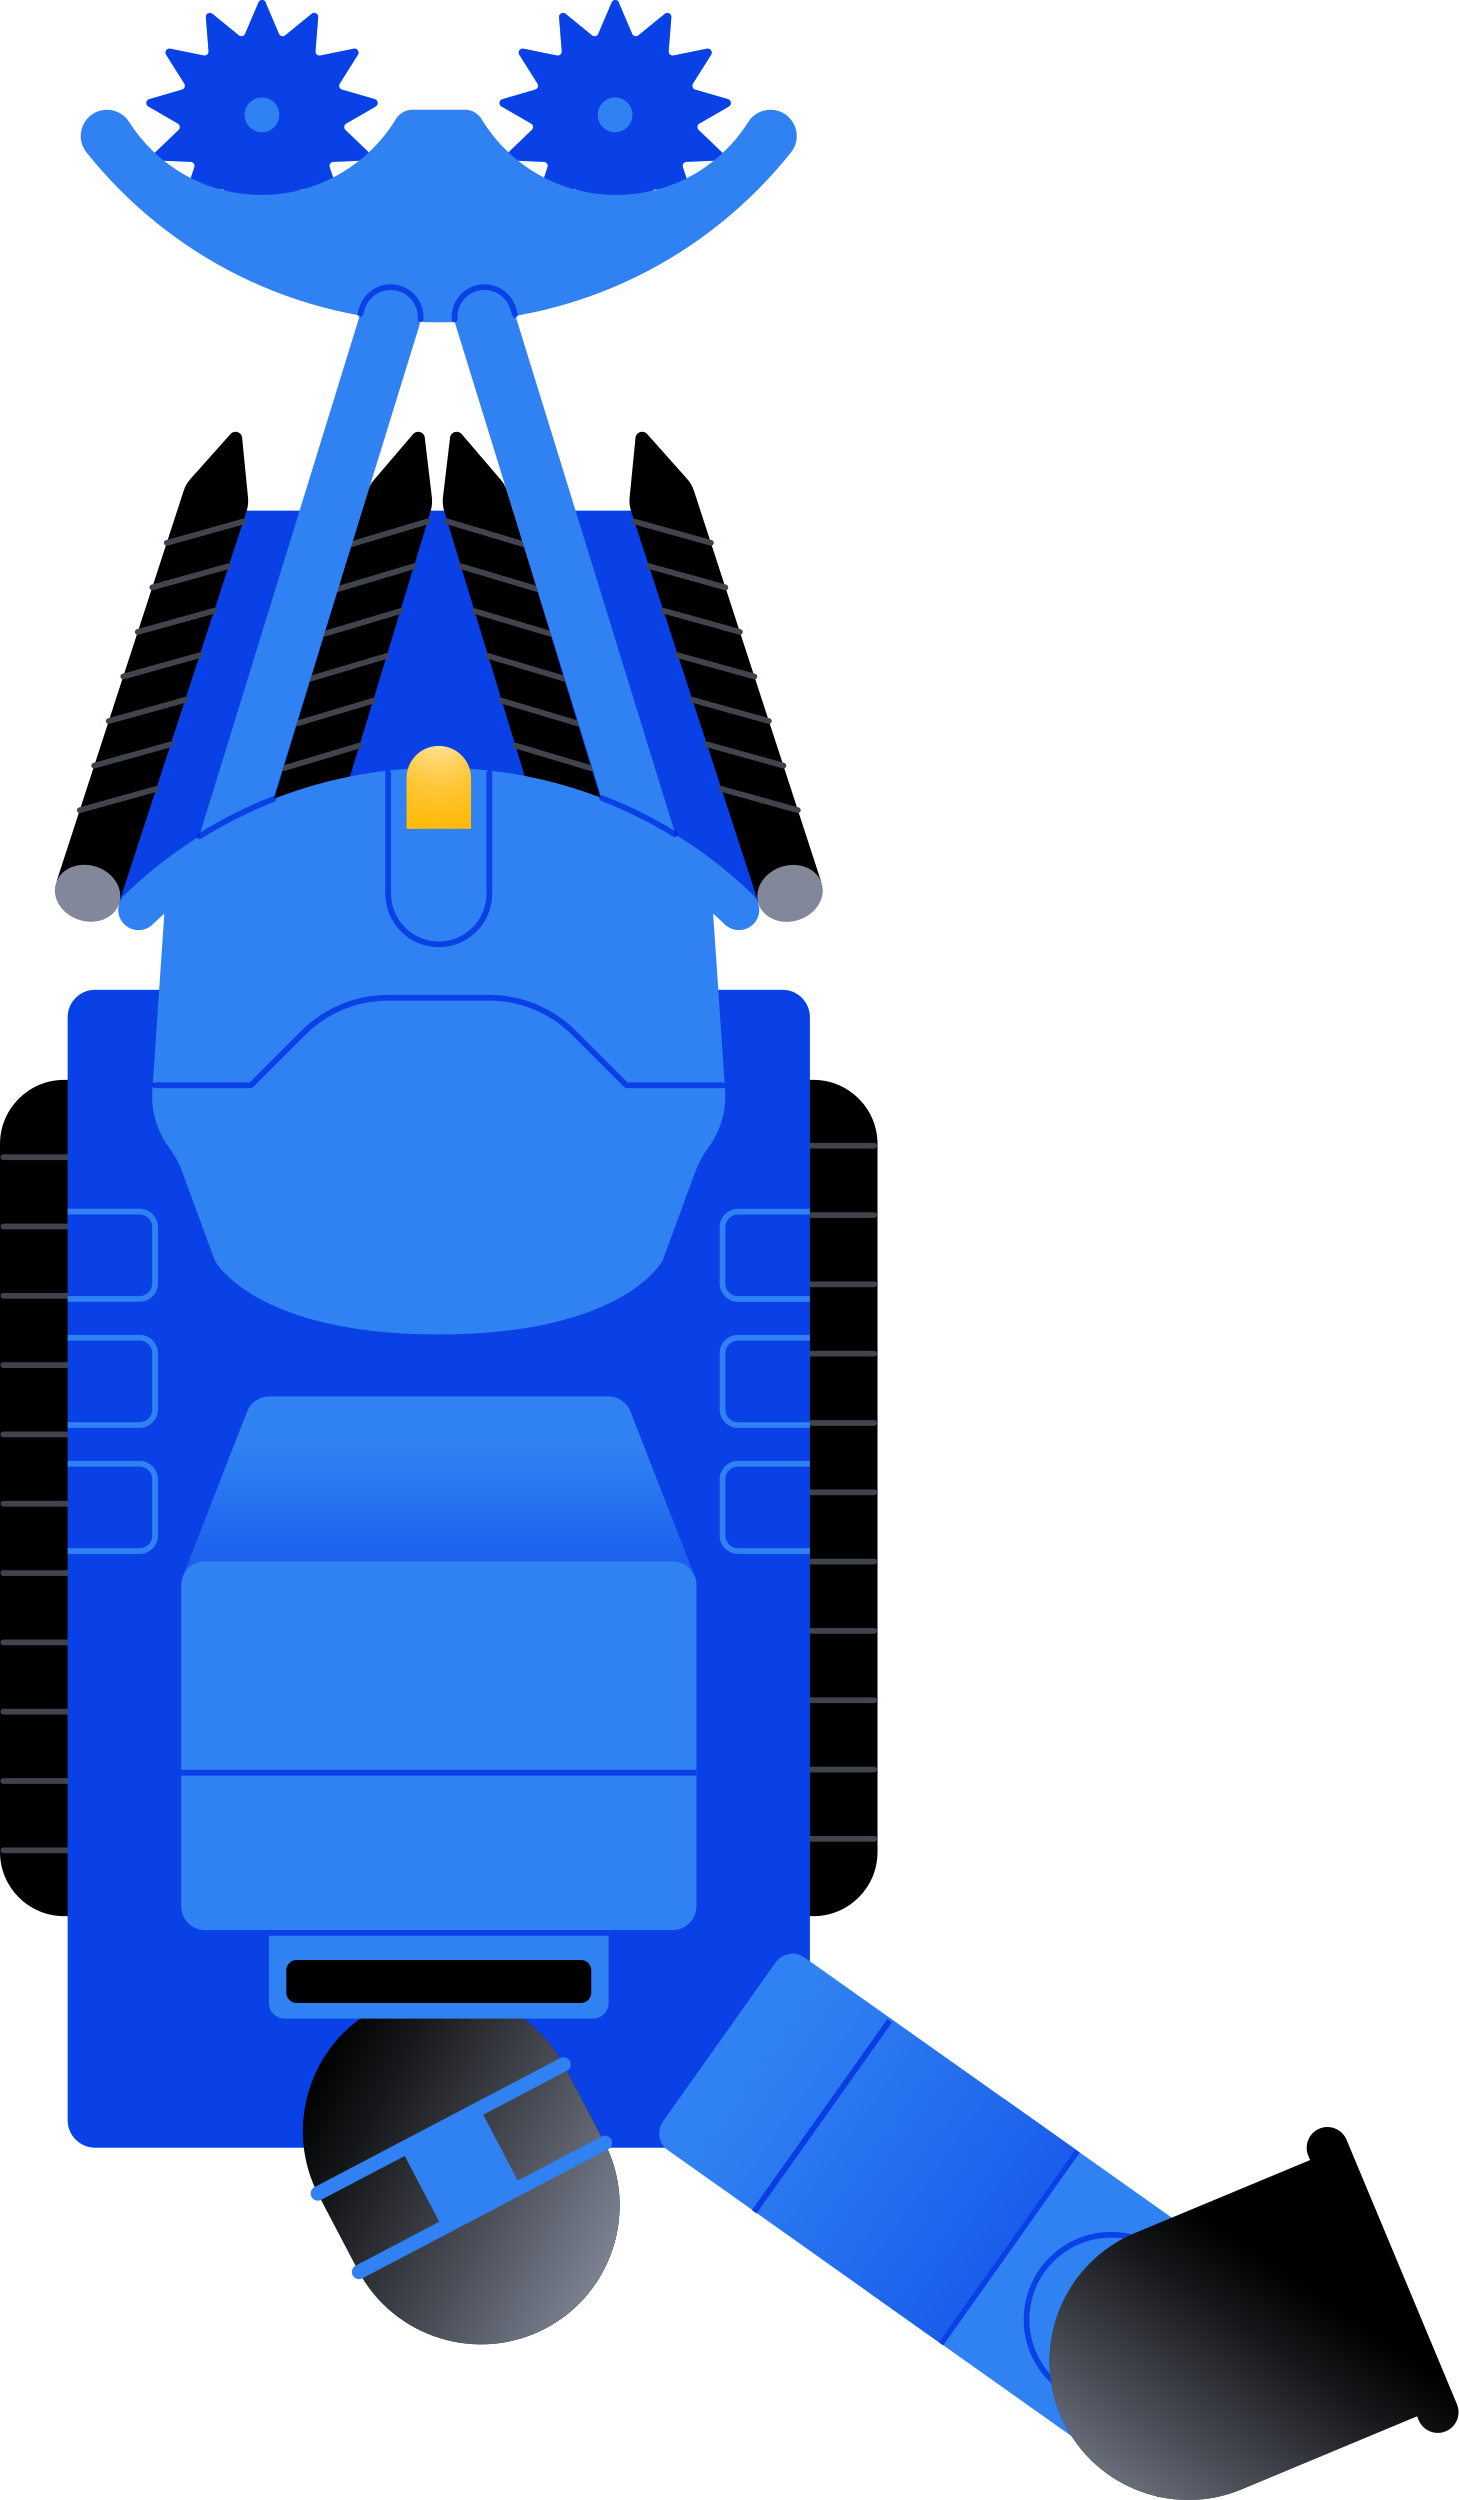
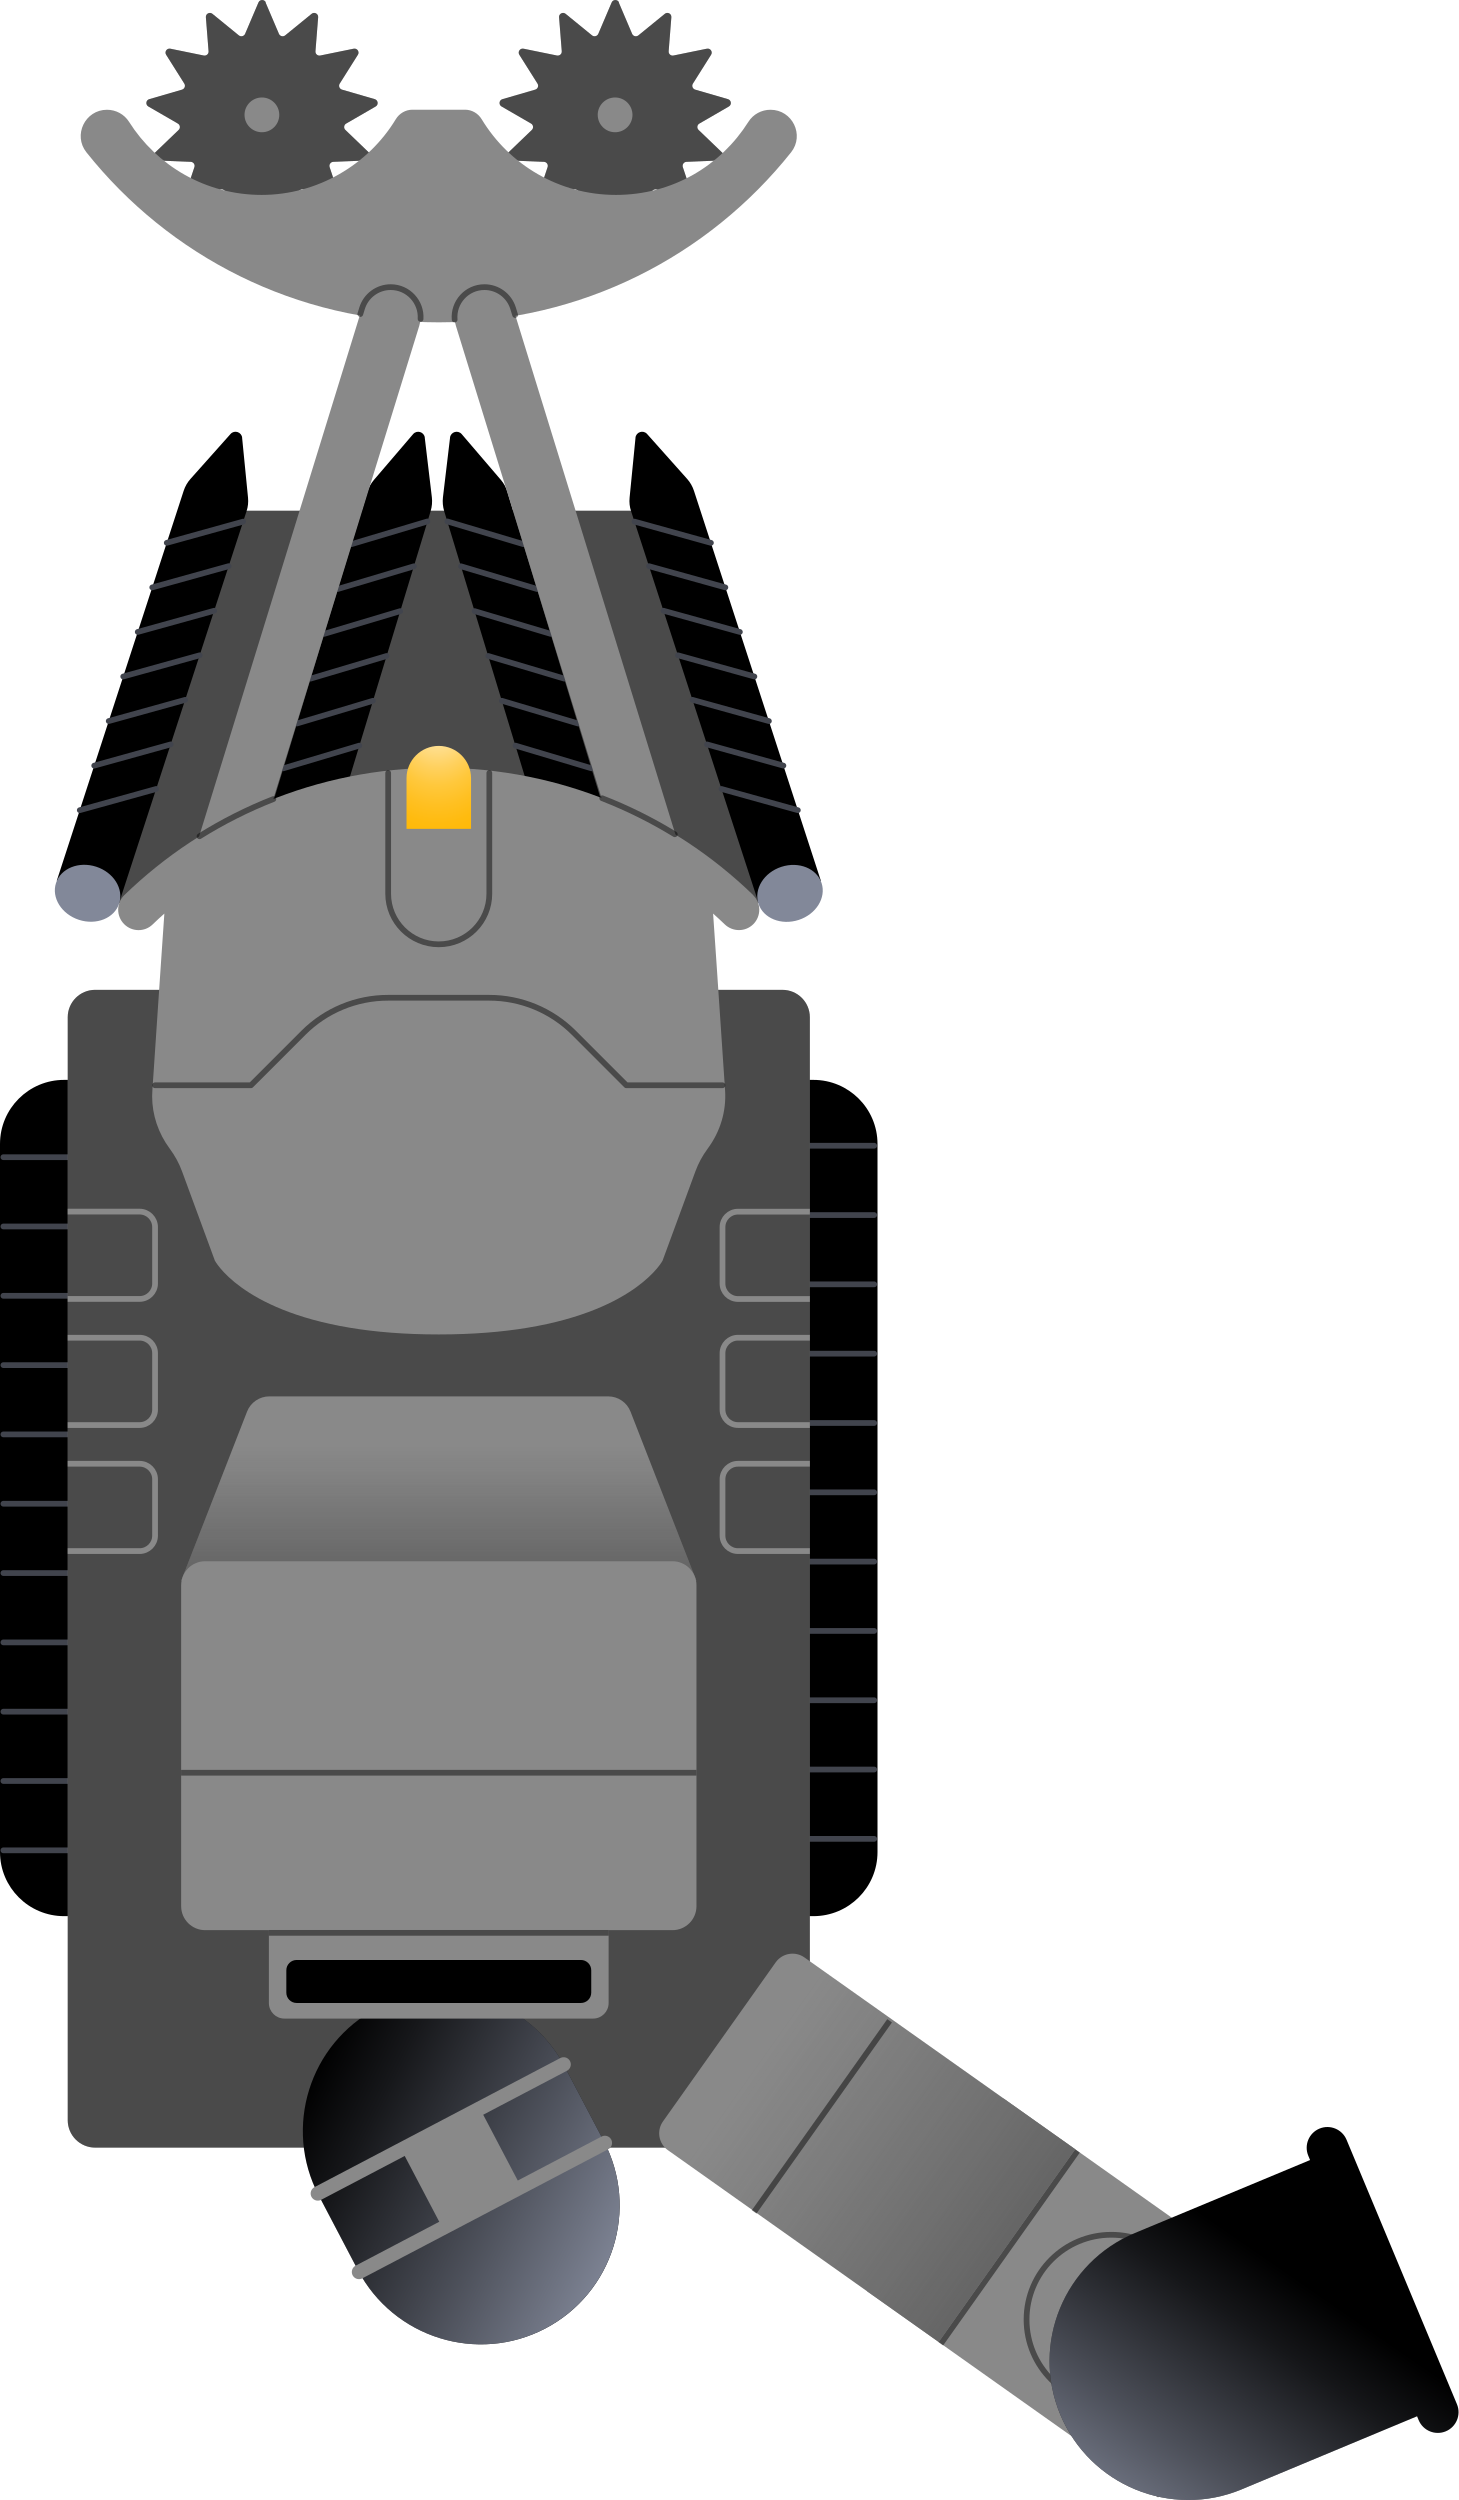
<svg xmlns="http://www.w3.org/2000/svg" viewBox="0 0 254.35 435.95">
  <defs>
    <style>
      .cls-1 {
        fill: url(#linear-gradient-2);
      }

      .cls-1, .cls-2, .cls-3, .cls-4, .cls-5, .cls-6, .cls-7 {
        mix-blend-mode: multiply;
      }

      .cls-8, .cls-2, .cls-9, .cls-10, .cls-6, .cls-11, .cls-7 {
        fill: none;
      }

      .cls-8, .cls-2, .cls-9, .cls-6, .cls-11, .cls-7 {
-         stroke: #3081f2;
+         stroke: #898989;
      }

      .cls-8, .cls-2, .cls-6 {
        stroke-miterlimit: 10;
      }

      .cls-12 {
        fill: url(#radial-gradient);
      }

      .cls-13 {
        fill: #828899;
      }

      .cls-14 {
        fill: url(#linear-gradient-3);
      }

      .cls-15, .cls-4 {
-         fill: #3081f2;
+         fill: #898989;
      }

      .cls-9 {
        stroke-width: 2.5px;
      }

      .cls-9, .cls-10, .cls-11, .cls-7 {
        stroke-linecap: round;
        stroke-linejoin: round;
      }

      .cls-3 {
        fill: url(#linear-gradient-4);
      }

      .cls-16 {
        isolation: isolate;
      }

      .cls-10 {
        stroke: #41444d;
      }

      .cls-17 {
        fill: #41444d;
      }

      .cls-6 {
        stroke-width: 1.01px;
      }

      .cls-18 {
        fill: url(#linear-gradient);
      }
    </style>
    <linearGradient id="linear-gradient" x1="190.66" y1="2560.44" x2="136.63" y2="2487.22" gradientTransform="translate(-85.77 -2149.22)" gradientUnits="userSpaceOnUse">
      <stop offset=".09" stop-color="#828899" />
      <stop offset=".36" stop-color="#828899" stop-opacity=".59" />
      <stop offset=".65" stop-color="#828899" stop-opacity=".17" />
      <stop offset=".79" stop-color="#828899" stop-opacity="0" />
    </linearGradient>
    <radialGradient id="radial-gradient" cx="76.31" cy="136.39" fx="76.31" fy="121.92" r="14.47" gradientUnits="userSpaceOnUse">
      <stop offset=".06" stop-color="#fff" />
      <stop offset=".08" stop-color="#fffbf4" />
      <stop offset=".18" stop-color="#ffebbb" />
      <stop offset=".3" stop-color="#ffdd89" />
      <stop offset=".41" stop-color="#ffd15f" />
      <stop offset=".52" stop-color="#ffc83c" />
      <stop offset=".64" stop-color="#ffc022" />
      <stop offset=".75" stop-color="#ffbb0f" />
      <stop offset=".87" stop-color="#ffb803" />
      <stop offset="1" stop-color="#ffb700" />
    </radialGradient>
    <linearGradient id="linear-gradient-2" x1="76.51" y1="308.23" x2="76.51" y2="251.84" gradientUnits="userSpaceOnUse">
-       <stop offset=".35" stop-color="#3081f2" />
-       <stop offset=".46" stop-color="#3081f2" stop-opacity=".8" />
-       <stop offset=".73" stop-color="#3081f2" stop-opacity=".38" />
-       <stop offset=".91" stop-color="#3081f2" stop-opacity=".11" />
-       <stop offset="1" stop-color="#3081f2" stop-opacity="0" />
+       <stop offset=".35" stop-color="#898989" />
+       <stop offset=".46" stop-color="#898989" stop-opacity=".8" />
+       <stop offset=".73" stop-color="#898989" stop-opacity=".38" />
+       <stop offset=".91" stop-color="#898989" stop-opacity=".11" />
+       <stop offset="1" stop-color="#898989" stop-opacity="0" />
    </linearGradient>
    <linearGradient id="linear-gradient-3" x1="-5144.71" y1="-2699.42" x2="-5216.78" y2="-2740.37" gradientTransform="translate(-2960.62 5354.22) rotate(95.05)" gradientUnits="userSpaceOnUse">
      <stop offset=".16" stop-color="#a3aabf" />
      <stop offset=".57" stop-color="#a3aabf" stop-opacity=".47" />
      <stop offset=".86" stop-color="#a3aabf" stop-opacity=".13" />
      <stop offset="1" stop-color="#a3aabf" stop-opacity="0" />
    </linearGradient>
    <linearGradient id="linear-gradient-4" x1="219.61" y1="392.24" x2="127.44" y2="392.24" gradientTransform="translate(254.37 -33.32) rotate(35.32)" gradientUnits="userSpaceOnUse">
-       <stop offset="0" stop-color="#3081f2" />
-       <stop offset=".18" stop-color="#3081f2" stop-opacity=".8" />
-       <stop offset=".59" stop-color="#3081f2" stop-opacity=".38" />
-       <stop offset=".87" stop-color="#3081f2" stop-opacity=".11" />
-       <stop offset="1" stop-color="#3081f2" stop-opacity="0" />
+       <stop offset="0" stop-color="#898989" />
+       <stop offset=".18" stop-color="#898989" stop-opacity=".8" />
+       <stop offset=".59" stop-color="#898989" stop-opacity=".38" />
+       <stop offset=".87" stop-color="#898989" stop-opacity=".11" />
+       <stop offset="1" stop-color="#898989" stop-opacity="0" />
    </linearGradient>
  </defs>
  <g class="cls-16">
    <g id="Layer_2" data-name="Layer 2">
      <g id="artwork">
        <g>
          <g>
            <g>
              <rect x="123.21" y="188.31" width="29.81" height="145.83" rx="11.18" ry="11.18" />
              <g>
                <line class="cls-10" x1="135.72" y1="199.79" x2="152.44" y2="199.79" />
                <line class="cls-10" x1="135.72" y1="211.88" x2="152.44" y2="211.88" />
                <line class="cls-10" x1="135.72" y1="223.96" x2="152.44" y2="223.96" />
                <line class="cls-10" x1="135.72" y1="236.05" x2="152.44" y2="236.05" />
                <line class="cls-10" x1="135.72" y1="248.14" x2="152.44" y2="248.14" />
                <line class="cls-10" x1="135.72" y1="260.23" x2="152.44" y2="260.23" />
                <line class="cls-10" x1="135.72" y1="272.31" x2="152.44" y2="272.31" />
                <line class="cls-10" x1="135.72" y1="284.4" x2="152.44" y2="284.4" />
                <line class="cls-10" x1="135.72" y1="296.49" x2="152.44" y2="296.49" />
                <line class="cls-10" x1="135.72" y1="308.57" x2="152.44" y2="308.57" />
                <line class="cls-10" x1="135.72" y1="320.66" x2="152.44" y2="320.66" />
              </g>
            </g>
            <g>
              <rect x="0" y="188.31" width="29.81" height="145.83" rx="11.18" ry="11.18" transform="translate(29.81 522.45) rotate(180)" />
              <g>
                <line class="cls-10" x1="17.31" y1="322.66" x2=".59" y2="322.66" />
                <line class="cls-10" x1="17.31" y1="310.57" x2=".59" y2="310.57" />
                <line class="cls-10" x1="17.31" y1="298.48" x2=".59" y2="298.48" />
                <line class="cls-10" x1="17.31" y1="286.4" x2=".59" y2="286.4" />
                <line class="cls-10" x1="17.31" y1="274.31" x2=".59" y2="274.31" />
                <line class="cls-10" x1="17.31" y1="262.22" x2=".59" y2="262.22" />
                <line class="cls-10" x1="17.31" y1="250.13" x2=".59" y2="250.13" />
                <line class="cls-10" x1="17.31" y1="238.05" x2=".59" y2="238.05" />
                <line class="cls-10" x1="17.31" y1="225.96" x2=".59" y2="225.96" />
                <line class="cls-10" x1="17.31" y1="213.87" x2=".59" y2="213.87" />
                <line class="cls-10" x1="17.31" y1="201.79" x2=".59" y2="201.79" />
              </g>
            </g>
          </g>
          <g>
            <polygon class="cls-4" points="119.71 89.06 33.31 89.06 18.01 157.47 135.01 157.47 119.71 89.06" />
            <polygon class="cls-4" points="119.71 89.06 33.31 89.06 18.01 157.47 135.01 157.47 119.71 89.06" />
          </g>
          <g>
            <g>
              <path d="M78.48,76.32l-1.24,10.41c-.09.8-.02,1.61.21,2.38l20.79,68.42,11.03-3.35-20.79-68.42c-.23-.77-.62-1.48-1.15-2.09l-6.82-7.97c-.66-.77-1.92-.39-2.04.62Z" />
              <g>
                <line class="cls-10" x1="78.01" y1="90.93" x2="91.26" y2="94.89" />
                <line class="cls-10" x1="80.39" y1="98.75" x2="93.64" y2="102.71" />
                <line class="cls-10" x1="82.76" y1="106.57" x2="96.01" y2="110.53" />
                <line class="cls-10" x1="85.14" y1="114.39" x2="98.39" y2="118.34" />
                <line class="cls-10" x1="87.51" y1="122.2" x2="100.77" y2="126.16" />
                <line class="cls-10" x1="89.89" y1="130.02" x2="103.14" y2="133.98" />
                <line class="cls-10" x1="92.26" y1="137.84" x2="105.52" y2="141.8" />
              </g>
            </g>
            <ellipse class="cls-17" cx="103.87" cy="156.27" rx="5.79" ry="4.87" transform="translate(-40.95 36.95) rotate(-16.9)" />
          </g>
          <g>
            <g>
              <path d="M74.07,76.32l1.24,10.41c.09.8.02,1.61-.21,2.38l-20.79,68.42-11.03-3.35,20.79-68.42c.23-.77.62-1.48,1.15-2.09l6.82-7.97c.66-.77,1.92-.39,2.04.62Z" />
              <g>
                <line class="cls-10" x1="74.54" y1="90.93" x2="61.29" y2="94.89" />
                <line class="cls-10" x1="72.17" y1="98.75" x2="58.91" y2="102.71" />
                <line class="cls-10" x1="69.79" y1="106.57" x2="56.54" y2="110.53" />
                <line class="cls-10" x1="67.41" y1="114.39" x2="54.16" y2="118.34" />
                <line class="cls-10" x1="65.04" y1="122.2" x2="51.79" y2="126.16" />
                <line class="cls-10" x1="62.66" y1="130.02" x2="49.41" y2="133.98" />
                <line class="cls-10" x1="60.29" y1="137.84" x2="47.03" y2="141.8" />
              </g>
            </g>
            <ellipse class="cls-17" cx="48.69" cy="156.27" rx="4.87" ry="5.79" transform="translate(-114.99 157.42) rotate(-73.1)" />
          </g>
          <g>
            <rect class="cls-15" x="11.81" y="172.61" width="129.41" height="201.89" rx="4.78" ry="4.78" />
            <rect class="cls-4" x="11.81" y="172.61" width="129.41" height="201.89" rx="4.78" ry="4.78" />
          </g>
          <g>
            <rect class="cls-15" x="63.71" y="342" width="25.6" height="38.56" />
            <rect class="cls-4" x="63.71" y="342" width="25.6" height="38.56" />
          </g>
          <g>
            <g>
              <path d="M80.45,346.54h0c13.36,0,24.21,10.85,24.21,24.21v14.68c0,13.36-10.85,24.21-24.21,24.21h0c-13.36,0-24.21-10.85-24.21-24.21v-14.68c0-13.36,10.85-24.21,24.21-24.21Z" transform="translate(-166.55 80.74) rotate(-27.7)" />
              <path class="cls-18" d="M80.45,346.54h0c13.36,0,24.21,10.85,24.21,24.21v14.68c0,13.36-10.85,24.21-24.21,24.21h0c-13.36,0-24.21-10.85-24.21-24.21v-14.68c0-13.36,10.85-24.21,24.21-24.21Z" transform="translate(-166.55 80.74) rotate(-27.7)" />
            </g>
            <g>
              <line class="cls-9" x1="62.6" y1="396.19" x2="105.48" y2="373.68" />
              <line class="cls-9" x1="55.42" y1="382.5" x2="98.29" y2="359.99" />
              <rect class="cls-15" x="72.72" y="370.36" width="15.46" height="15.46" transform="translate(-166.55 80.74) rotate(-27.7)" />
            </g>
          </g>
          <path class="cls-15" d="M123.44,163.87h-10.92l-33.02-107.05c-1.04-3.36,1.47-6.76,4.99-6.76h0c2.29,0,4.31,1.49,4.99,3.68l33.96,110.12Z" />
          <path class="cls-15" d="M29.17,163.87h10.92s33.02-107.05,33.02-107.05c1.04-3.36-1.47-6.76-4.99-6.76h0c-2.29,0-4.31,1.49-4.99,3.68l-33.96,110.12Z" />
          <path class="cls-15" d="M131.36,156.1c-14.18-13.75-33.52-22.22-54.84-22.22s-40.64,8.46-54.84,22.21c-1.42,1.38-1.43,3.66-.03,5.06h0c1.36,1.37,3.58,1.4,4.96.06.67-.65,1.35-1.28,2.05-1.9h0l-.57,8.29-1.52,22.55c-.03.33-.04.67-.04,1.01,0,3.26,1.07,6.45,3.07,9.15.91,1.22,1.63,2.55,2.14,3.94l5.73,15.58s4.45,8.53,23.54,11.7c4.36.73,9.48,1.17,15.49,1.17s11.13-.44,15.5-1.17c19.09-3.17,23.54-11.7,23.54-11.7l5.73-15.58c.51-1.4,1.23-2.72,2.13-3.94,2.21-2.98,3.28-6.55,3.04-10.16l-1.52-22.55-.57-8.29c.68.61,1.36,1.23,2.02,1.87,1.4,1.35,3.61,1.35,4.99-.02h0c1.4-1.4,1.39-3.68-.03-5.06Z" />
          <path class="cls-7" d="M27.04,189.25h16.72l9.15-9.15c3.91-3.91,9.22-6.11,14.75-6.11h17.66c5.53,0,10.84,2.2,14.75,6.11l9.15,9.15h16.76" />
          <path class="cls-7" d="M85.33,134.79v21.06c0,4.87-3.95,8.82-8.82,8.82h0c-4.87,0-8.82-3.95-8.82-8.82v-21.06" />
          <path class="cls-12" d="M76.51,130.07h0c3.11,0,5.63,2.52,5.63,5.63v8.84h-11.25v-8.84c0-3.11,2.52-5.63,5.63-5.63Z" />
          <g>
            <g>
              <g>
                <path class="cls-15" d="M107.9.43l2.33,5.47c.18.43.73.56,1.09.27l4.61-3.76c.48-.39,1.19-.02,1.14.6l-.47,5.93c-.04.46.38.84.84.74l5.83-1.19c.6-.12,1.06.54.73,1.06l-3.17,5.03c-.25.39-.05.92.4,1.05l5.71,1.66c.59.17.69.97.16,1.28l-5.15,2.98c-.4.23-.47.79-.13,1.11l4.29,4.12c.44.43.16,1.18-.46,1.2l-5.94.24c-.47.02-.78.48-.64.92l1.88,5.64c.19.59-.41,1.12-.96.85l-5.37-2.55c-.42-.2-.92.06-.99.52l-.96,5.87c-.1.61-.88.8-1.25.31l-3.58-4.75c-.28-.37-.84-.37-1.12,0l-3.58,4.75c-.37.49-1.15.3-1.25-.31l-.96-5.87c-.08-.46-.57-.72-.99-.52l-5.37,2.55c-.56.26-1.16-.27-.96-.85l1.88-5.64c.15-.44-.17-.9-.64-.92l-5.94-.24c-.62-.03-.9-.78-.46-1.2l4.29-4.12c.34-.32.27-.88-.13-1.11l-5.15-2.98c-.53-.31-.44-1.11.16-1.28l5.71-1.66c.45-.13.65-.65.4-1.05l-3.17-5.03c-.33-.52.13-1.18.73-1.06l5.83,1.19c.46.09.88-.28.84-.74l-.47-5.93c-.05-.61.66-.99,1.14-.6l4.61,3.76c.36.29.9.16,1.09-.27l2.33-5.47c.24-.57,1.05-.57,1.29,0Z" />
                <path class="cls-4" d="M107.9.43l2.33,5.47c.18.43.73.56,1.09.27l4.61-3.76c.48-.39,1.19-.02,1.14.6l-.47,5.93c-.04.46.38.84.84.74l5.83-1.19c.6-.12,1.06.54.73,1.06l-3.17,5.03c-.25.39-.05.92.4,1.05l5.71,1.66c.59.17.69.97.16,1.28l-5.15,2.98c-.4.23-.47.79-.13,1.11l4.29,4.12c.44.43.16,1.18-.46,1.2l-5.94.24c-.47.02-.78.48-.64.92l1.88,5.64c.19.59-.41,1.12-.96.85l-5.37-2.55c-.42-.2-.92.06-.99.52l-.96,5.87c-.1.61-.88.8-1.25.31l-3.58-4.75c-.28-.37-.84-.37-1.12,0l-3.58,4.75c-.37.49-1.15.3-1.25-.31l-.96-5.87c-.08-.46-.57-.72-.99-.52l-5.37,2.55c-.56.26-1.16-.27-.96-.85l1.88-5.64c.15-.44-.17-.9-.64-.92l-5.94-.24c-.62-.03-.9-.78-.46-1.2l4.29-4.12c.34-.32.27-.88-.13-1.11l-5.15-2.98c-.53-.31-.44-1.11.16-1.28l5.71-1.66c.45-.13.65-.65.4-1.05l-3.17-5.03c-.33-.52.13-1.18.73-1.06l5.83,1.19c.46.09.88-.28.84-.74l-.47-5.93c-.05-.61.66-.99,1.14-.6l4.61,3.76c.36.29.9.16,1.09-.27l2.33-5.47c.24-.57,1.05-.57,1.29,0Z" />
              </g>
              <circle class="cls-15" cx="107.26" cy="20.03" r="3.03" />
            </g>
            <g>
              <g>
                <path class="cls-15" d="M46.31.43l2.33,5.47c.18.43.73.56,1.09.27l4.61-3.76c.48-.39,1.19-.02,1.14.6l-.47,5.93c-.04.46.38.84.84.74l5.83-1.19c.6-.12,1.06.54.73,1.06l-3.17,5.03c-.25.39-.05.92.4,1.05l5.71,1.66c.59.17.69.97.16,1.28l-5.15,2.98c-.4.23-.47.79-.13,1.11l4.29,4.12c.44.43.16,1.18-.46,1.2l-5.94.24c-.47.02-.78.48-.64.92l1.88,5.64c.19.59-.41,1.12-.96.85l-5.37-2.55c-.42-.2-.92.06-.99.52l-.96,5.87c-.1.61-.88.8-1.25.31l-3.58-4.75c-.28-.37-.84-.37-1.12,0l-3.58,4.75c-.37.49-1.15.3-1.25-.31l-.96-5.87c-.08-.46-.57-.72-.99-.52l-5.37,2.55c-.56.26-1.16-.27-.96-.85l1.88-5.64c.15-.44-.17-.9-.64-.92l-5.94-.24c-.62-.03-.9-.78-.46-1.2l4.29-4.12c.34-.32.27-.88-.13-1.11l-5.15-2.98c-.53-.31-.44-1.11.16-1.28l5.71-1.66c.45-.13.65-.65.4-1.05l-3.17-5.03c-.33-.52.13-1.18.73-1.06l5.83,1.19c.46.09.88-.28.84-.74l-.47-5.93c-.05-.61.66-.99,1.14-.6l4.61,3.76c.36.29.9.16,1.09-.27l2.33-5.47c.24-.57,1.05-.57,1.29,0Z" />
                <path class="cls-4" d="M46.31.43l2.33,5.47c.18.43.73.56,1.09.27l4.61-3.76c.48-.39,1.19-.02,1.14.6l-.47,5.93c-.04.46.38.84.84.74l5.83-1.19c.6-.12,1.06.54.73,1.06l-3.17,5.03c-.25.39-.05.92.4,1.05l5.71,1.66c.59.17.69.97.16,1.28l-5.15,2.98c-.4.23-.47.79-.13,1.11l4.29,4.12c.44.43.16,1.18-.46,1.2l-5.94.24c-.47.02-.78.48-.64.92l1.88,5.64c.19.59-.41,1.12-.96.85l-5.37-2.55c-.42-.2-.92.06-.99.52l-.96,5.87c-.1.61-.88.8-1.25.31l-3.58-4.75c-.28-.37-.84-.37-1.12,0l-3.58,4.75c-.37.49-1.15.3-1.25-.31l-.96-5.87c-.08-.46-.57-.72-.99-.52l-5.37,2.55c-.56.26-1.16-.27-.96-.85l1.88-5.64c.15-.44-.17-.9-.64-.92l-5.94-.24c-.62-.03-.9-.78-.46-1.2l4.29-4.12c.34-.32.27-.88-.13-1.11l-5.15-2.98c-.53-.31-.44-1.11.16-1.28l5.71-1.66c.45-.13.65-.65.4-1.05l-3.17-5.03c-.33-.52.13-1.18.73-1.06l5.83,1.19c.46.09.88-.28.84-.74l-.47-5.93c-.05-.61.66-.99,1.14-.6l4.61,3.76c.36.29.9.16,1.09-.27l2.33-5.47c.24-.57,1.05-.57,1.29,0Z" />
              </g>
              <circle class="cls-15" cx="45.67" cy="20.03" r="3.03" />
            </g>
            <path class="cls-15" d="M134.36,19.14c3.82,0,5.97,4.42,3.59,7.42-14.38,18.07-36.56,29.65-61.45,29.65S29.45,44.63,15.07,26.56c-2.38-2.99-.23-7.42,3.59-7.42h0c1.56,0,3.01.79,3.84,2.1,4.84,7.66,13.38,12.75,23.12,12.75s18.6-5.28,23.39-13.19c.62-1.03,1.72-1.67,2.91-1.67h9.17c1.2,0,2.29.64,2.91,1.67,4.79,7.91,13.48,13.19,23.39,13.19s18.28-5.09,23.12-12.75c.83-1.32,2.29-2.1,3.84-2.1h0Z" />
          </g>
          <g class="cls-5">
            <path class="cls-11" d="M79.28,55.73c-.26-2.96,2.07-5.66,5.2-5.66h0c2.29,0,4.31,1.49,4.99,3.68l.36,1.18" />
          </g>
          <g class="cls-5">
            <path class="cls-11" d="M73.34,55.61c.19-2.91-2.13-5.54-5.21-5.54h0c-2.29,0-4.31,1.49-4.99,3.68l-.31,1.01" />
          </g>
          <g>
            <path class="cls-15" d="M121.44,275.66H31.59l11.49-29.5c.62-1.6,2.17-2.66,3.89-2.66h59.09c1.72,0,3.27,1.06,3.89,2.66l11.49,29.5Z" />
            <path class="cls-1" d="M121.44,275.66H31.59l11.49-29.5c.62-1.6,2.17-2.66,3.89-2.66h59.09c1.72,0,3.27,1.06,3.89,2.66l11.49,29.5Z" />
          </g>
          <rect class="cls-15" x="31.59" y="272.25" width="89.86" height="64.33" rx="4.18" ry="4.18" />
          <line class="cls-2" x1="31.59" y1="309.13" x2="121.44" y2="309.13" />
          <path class="cls-15" d="M103.43,352h-53.84c-1.49,0-2.7-1.21-2.7-2.7v-12.94h59.24v12.94c0,1.49-1.21,2.7-2.7,2.7Z" />
          <rect x="49.93" y="341.78" width="53.17" height="7.5" rx="1.8" ry="1.8" />
          <line class="cls-2" x1="46.89" y1="337.05" x2="106.13" y2="337.05" />
          <g>
            <rect class="cls-15" x="157.32" y="380.12" width="62.23" height="41.19" transform="translate(266.39 -35.18) rotate(35.32)" />
            <circle class="cls-2" cx="193.8" cy="404.49" r="14.79" />
            <g>
              <path d="M216.57,434.07l30.54-12.72.28.68c.77,1.84,2.89,2.71,4.73,1.94,1.84-.77,2.71-2.89,1.94-4.73l-19.25-46.11c-.77-1.84-2.89-2.71-4.73-1.94s-2.71,2.89-1.94,4.73l.31.75-30.54,12.72c-12.34,5.15-18.17,19.33-13.02,31.67h0c5.15,12.34,19.33,18.17,31.67,13.02Z" />
              <path class="cls-14" d="M216.57,434.07l30.54-12.72.28.68c.77,1.84,2.89,2.71,4.73,1.94,1.84-.77,2.71-2.89,1.94-4.73l-19.25-46.11c-.77-1.84-2.89-2.71-4.73-1.94s-2.71,2.89-1.94,4.73l.31.75-30.54,12.72c-12.34,5.15-18.17,19.33-13.02,31.67h0c5.15,12.34,19.33,18.17,31.67,13.02Z" />
            </g>
            <line class="cls-6" x1="187.88" y1="375.08" x2="164.05" y2="408.71" />
            <g>
              <path class="cls-15" d="M163.7,408.4l-47.23-33.45c-1.62-1.15-2.01-3.4-.86-5.02l19.65-27.73c1.15-1.62,3.4-2.01,5.02-.86l47.23,33.45-23.82,33.61Z" />
              <path class="cls-3" d="M163.7,408.4l-47.23-33.45c-1.62-1.15-2.01-3.4-.86-5.02l19.65-27.73c1.15-1.62,3.4-2.01,5.02-.86l47.23,33.45-23.82,33.61Z" />
            </g>
            <line class="cls-2" x1="155.13" y1="352.39" x2="131.51" y2="385.71" />
          </g>
          <g>
            <path class="cls-8" d="M141.22,211.29h-12.53c-1.49,0-2.7,1.21-2.7,2.7v9.83c0,1.49,1.21,2.7,2.7,2.7h12.53" />
            <path class="cls-8" d="M141.22,233.27h-12.53c-1.49,0-2.7,1.21-2.7,2.7v9.83c0,1.49,1.21,2.7,2.7,2.7h12.53" />
            <path class="cls-8" d="M141.22,255.25h-12.53c-1.49,0-2.7,1.21-2.7,2.7v9.83c0,1.49,1.21,2.7,2.7,2.7h12.53" />
          </g>
          <g>
            <path class="cls-8" d="M11.81,270.48h12.53c1.49,0,2.7-1.21,2.7-2.7v-9.83c0-1.49-1.21-2.7-2.7-2.7h-12.53" />
            <path class="cls-8" d="M11.81,248.5h12.53c1.49,0,2.7-1.21,2.7-2.7v-9.83c0-1.49-1.21-2.7-2.7-2.7h-12.53" />
            <path class="cls-8" d="M11.81,226.51h12.53c1.49,0,2.7-1.21,2.7-2.7v-9.83c0-1.49-1.21-2.7-2.7-2.7h-12.53" />
          </g>
          <g>
            <g>
              <path d="M110.82,76.34l-1.03,10.44c-.08.8,0,1.61.26,2.37l22.13,68,10.96-3.57-22.13-68c-.25-.76-.65-1.47-1.19-2.07l-6.98-7.83c-.67-.76-1.93-.35-2.03.66Z" />
              <g>
                <line class="cls-10" x1="110.64" y1="90.96" x2="123.97" y2="94.66" />
                <line class="cls-10" x1="113.17" y1="98.73" x2="126.49" y2="102.43" />
                <line class="cls-10" x1="115.69" y1="106.5" x2="129.02" y2="110.2" />
                <line class="cls-10" x1="118.22" y1="114.27" x2="131.55" y2="117.97" />
                <line class="cls-10" x1="120.75" y1="122.04" x2="134.08" y2="125.74" />
                <line class="cls-10" x1="123.28" y1="129.81" x2="136.61" y2="133.51" />
                <line class="cls-10" x1="125.81" y1="137.58" x2="139.13" y2="141.28" />
              </g>
            </g>
            <ellipse class="cls-13" cx="137.77" cy="155.78" rx="5.79" ry="4.87" transform="translate(-41.44 50.27) rotate(-18.02)" />
          </g>
          <g>
            <g>
              <path d="M42.22,76.34l1.03,10.44c.08.8,0,1.61-.26,2.37l-22.13,68-10.96-3.57,22.13-68c.25-.76.65-1.47,1.19-2.07l6.98-7.83c.67-.76,1.93-.35,2.03.66Z" />
              <g>
                <line class="cls-10" x1="42.4" y1="90.96" x2="29.08" y2="94.66" />
                <line class="cls-10" x1="39.87" y1="98.73" x2="26.55" y2="102.43" />
                <line class="cls-10" x1="37.35" y1="106.5" x2="24.02" y2="110.2" />
                <line class="cls-10" x1="34.82" y1="114.27" x2="21.49" y2="117.97" />
                <line class="cls-10" x1="32.29" y1="122.04" x2="18.96" y2="125.74" />
                <line class="cls-10" x1="29.76" y1="129.81" x2="16.43" y2="133.51" />
                <line class="cls-10" x1="27.23" y1="137.58" x2="13.91" y2="141.28" />
              </g>
            </g>
            <ellipse class="cls-13" cx="15.27" cy="155.78" rx="4.87" ry="5.79" transform="translate(-137.59 122.1) rotate(-71.98)" />
          </g>
          <path class="cls-7" d="M47.67,139.34c-4.51,1.77-8.82,3.95-12.88,6.49" />
          <path class="cls-7" d="M117.67,145.48c-4-2.45-8.23-4.56-12.65-6.28" />
        </g>
      </g>
    </g>
  </g>
</svg>
